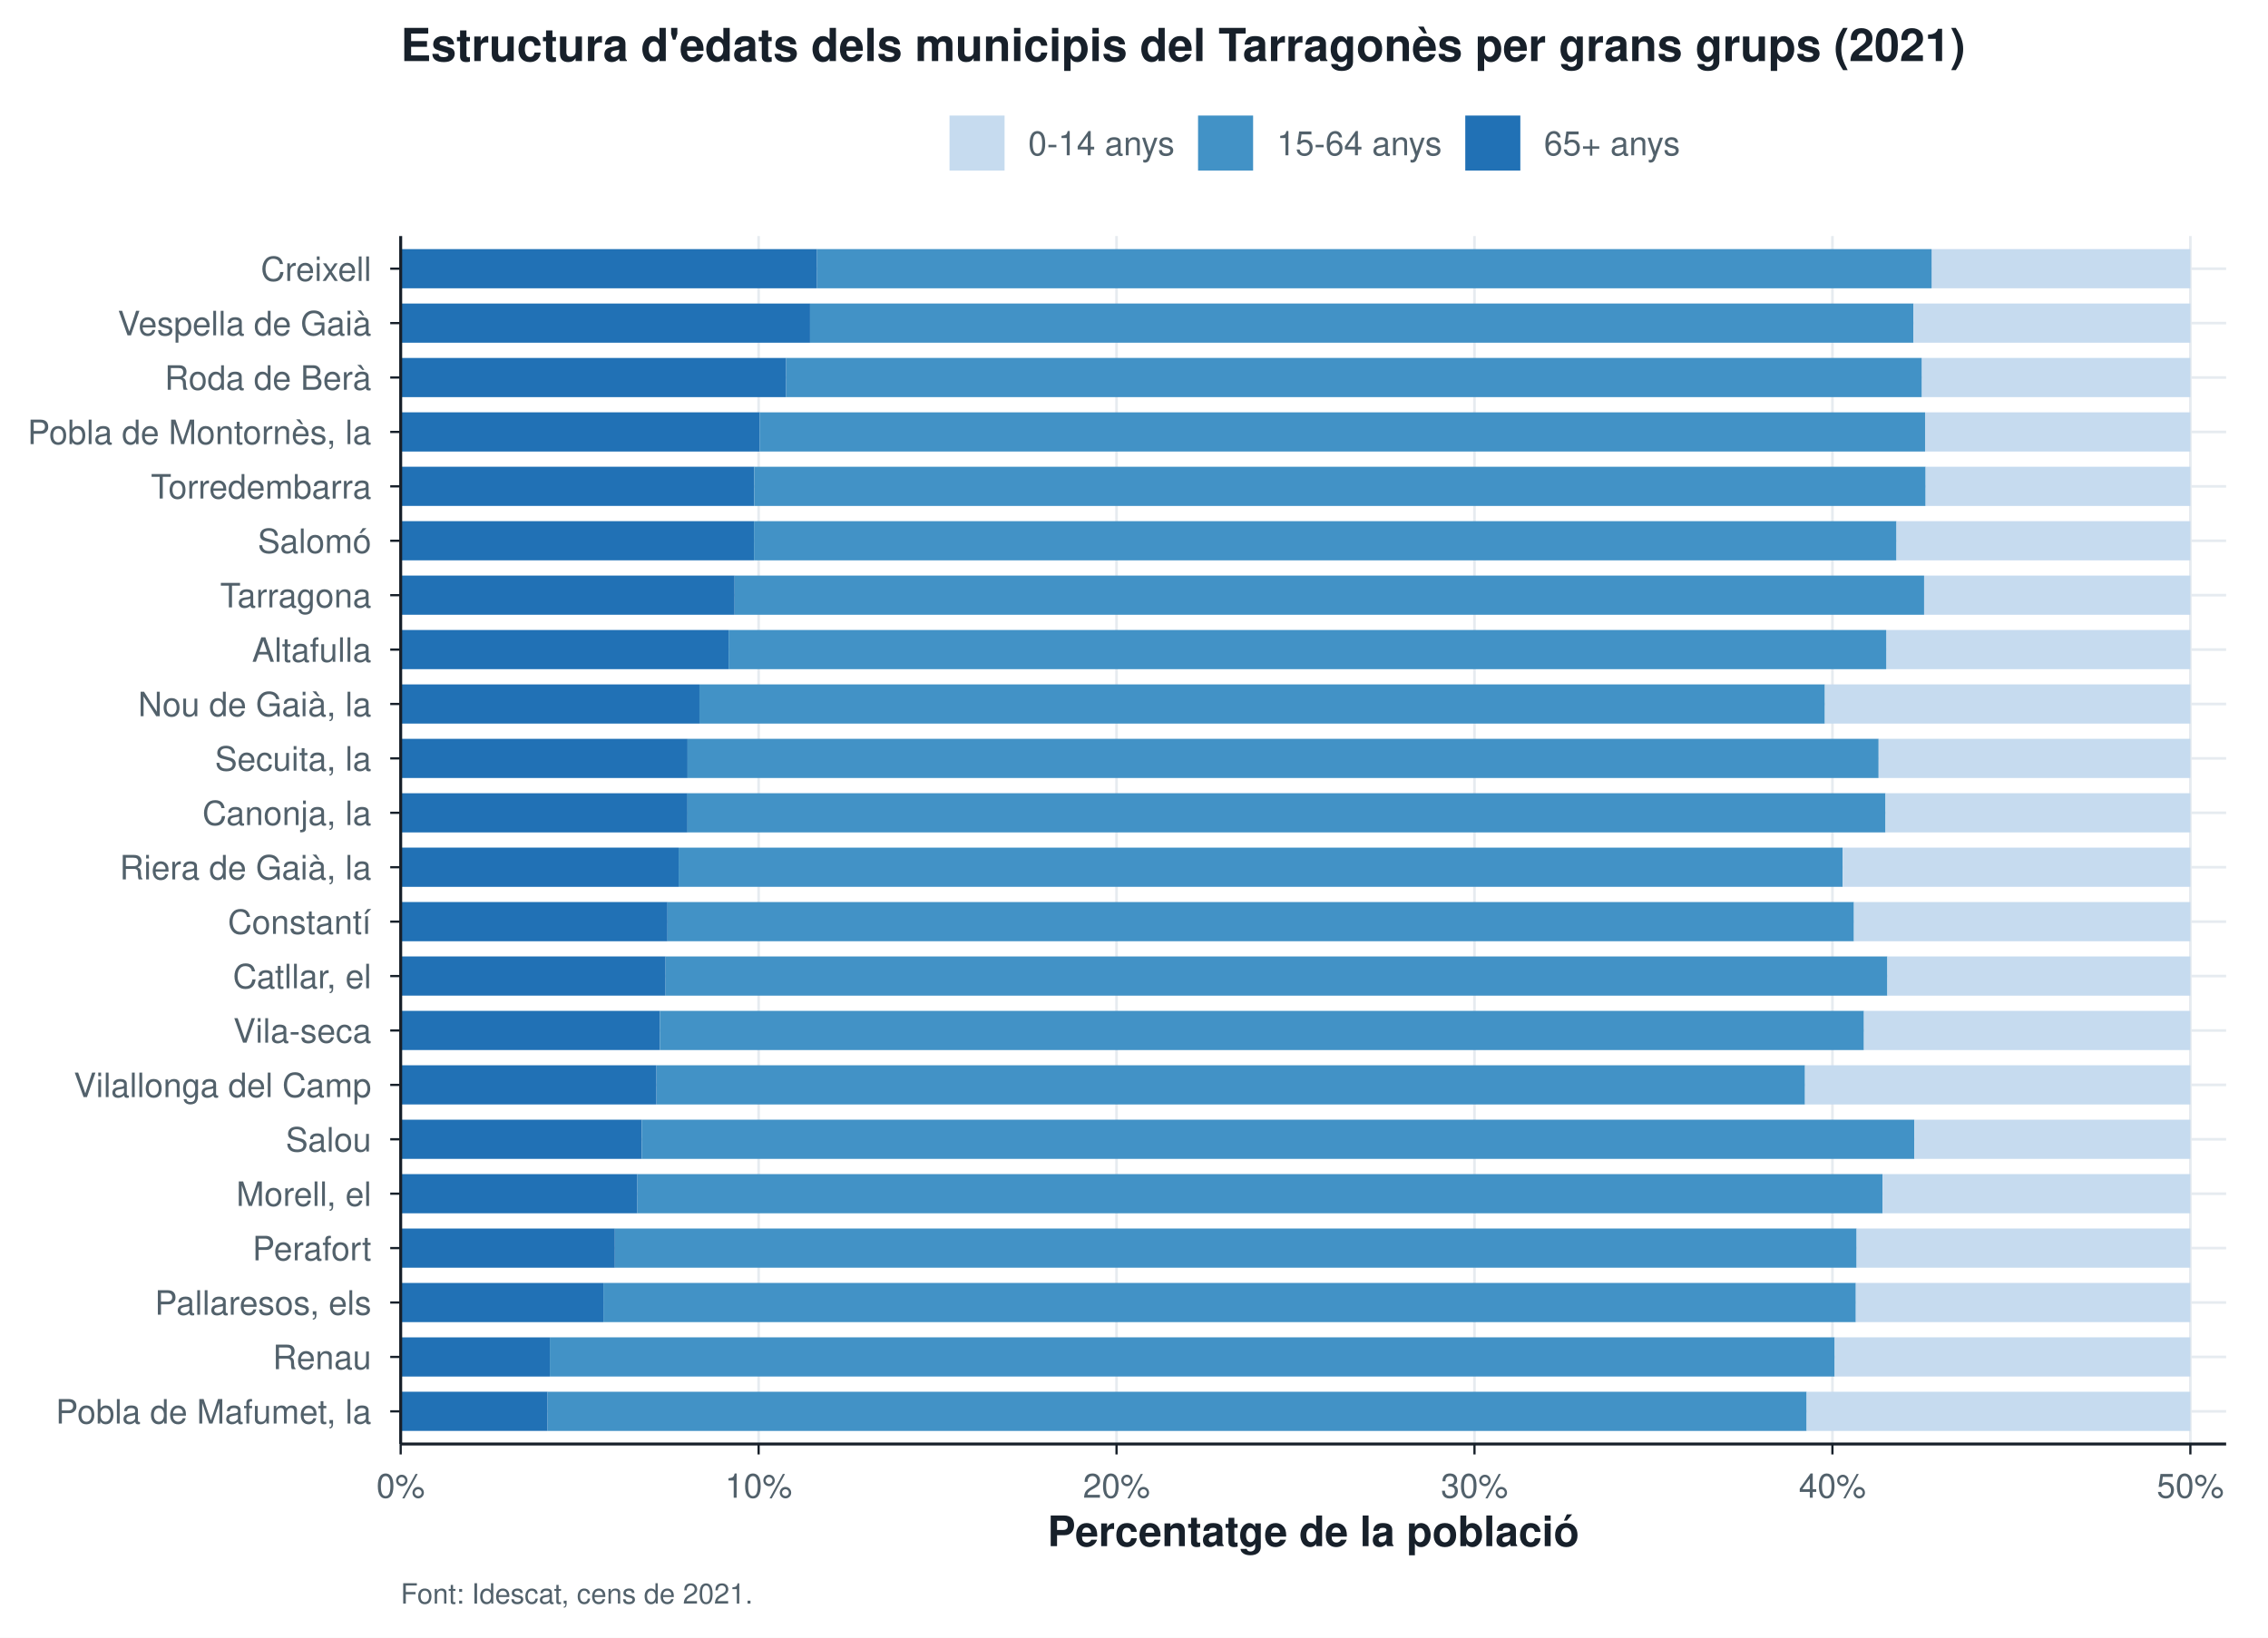
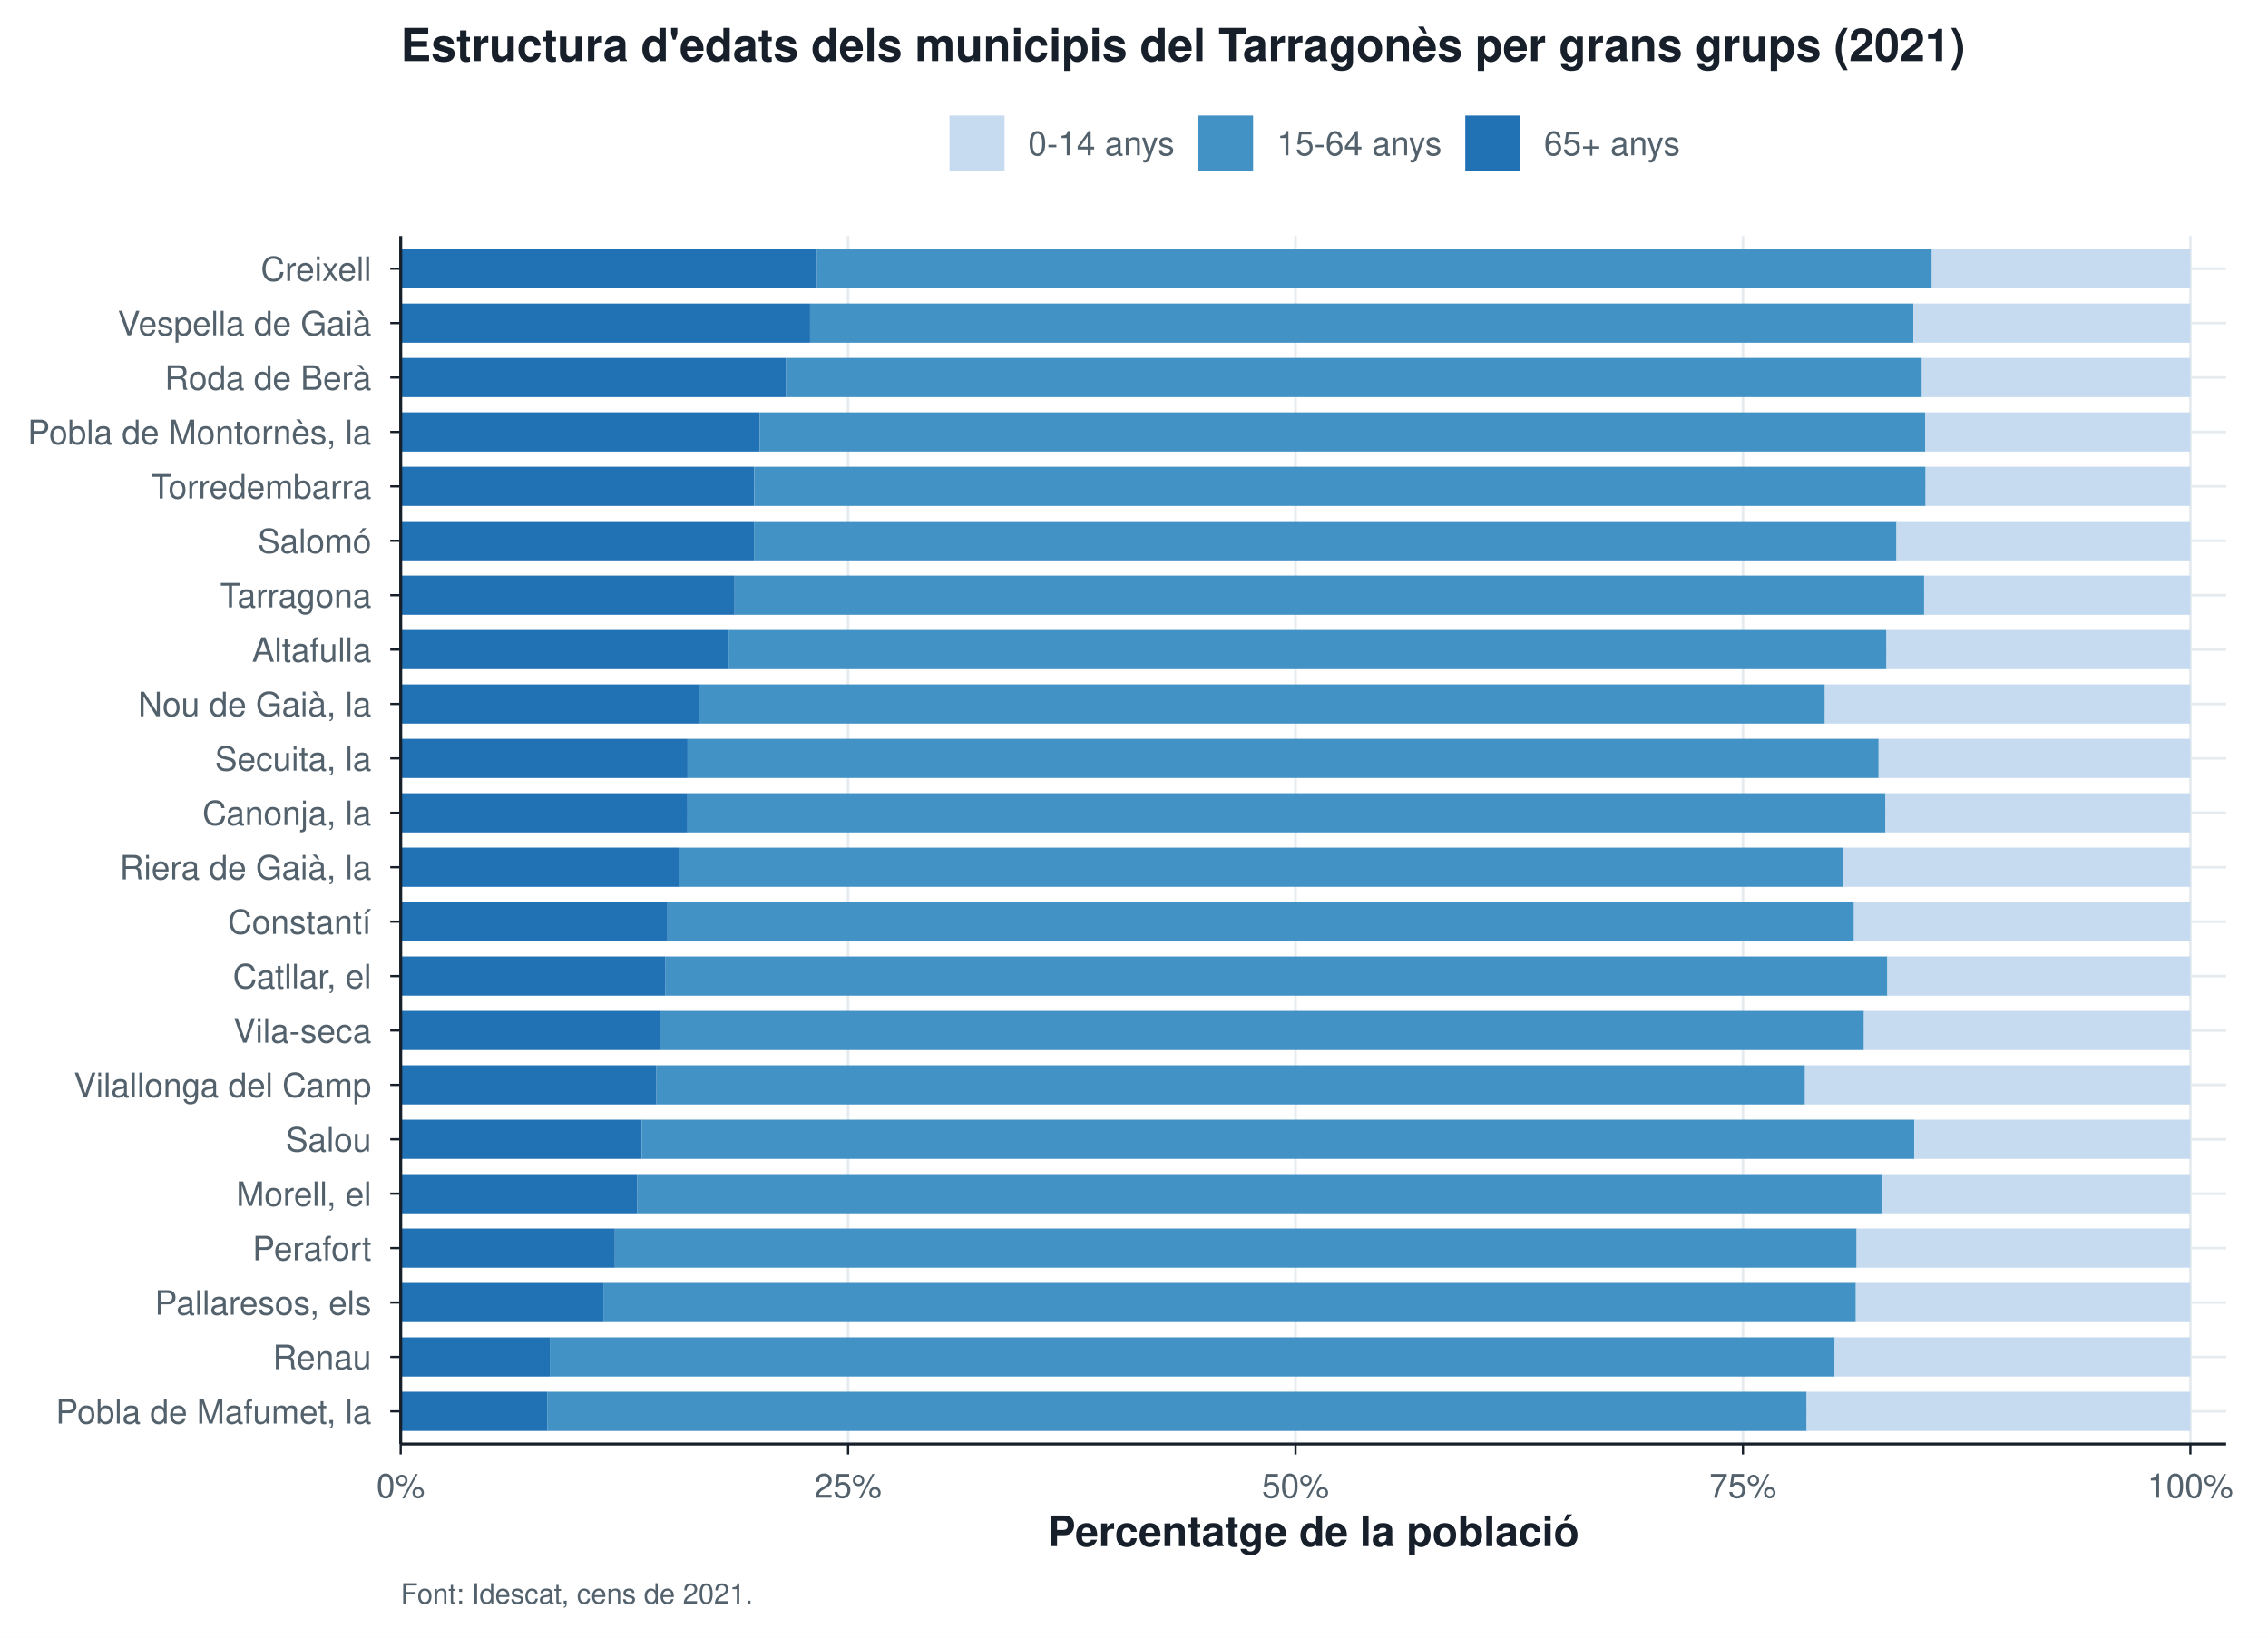
<svg xmlns="http://www.w3.org/2000/svg" width="648.00pt" height="468.00pt" viewBox="0 0 648.00 468.00">
  <g class="svglite">
    <defs>
      <style type="text/css">
    .svglite line, .svglite polyline, .svglite polygon, .svglite path, .svglite rect, .svglite circle {
      fill: none;
      stroke: #000000;
      stroke-linecap: round;
      stroke-linejoin: round;
      stroke-miterlimit: 10.00;
    }
    .svglite text {
      white-space: pre;
    }
    .svglite g.glyphgroup path {
      fill: inherit;
      stroke: none;
    }
  </style>
    </defs>
    <rect width="100%" height="100%" style="stroke: none; fill: #FFFFFF;" />
    <defs>
      <clipPath id="cpMC4wMHw2NDguMDB8MC4wMHw0NjguMDA=">
        <rect x="0.00" y="0.00" width="648.00" height="468.00" />
      </clipPath>
    </defs>
    <g clip-path="url(#cpMC4wMHw2NDguMDB8MC4wMHw0NjguMDA=)">
      <rect x="0.00" y="-0" width="648.00" height="468.00" style="stroke-width: 1.16; stroke: none; fill: #FFFFFF;" />
    </g>
    <defs>
      <clipPath id="cpMTE0LjQ4fDYzNi4wNHw2Ny40Nnw0MTIuNjc=">
        <rect x="114.48" y="67.46" width="521.57" height="345.21" />
      </clipPath>
    </defs>
    <g clip-path="url(#cpMTE0LjQ4fDYzNi4wNHw2Ny40Nnw0MTIuNjc=)">
      <polyline points="114.48,403.34 636.04,403.34 " style="stroke-width: 0.75; stroke: #E6EBF0; stroke-linecap: butt;" />
      <polyline points="114.48,387.79 636.04,387.79 " style="stroke-width: 0.75; stroke: #E6EBF0; stroke-linecap: butt;" />
      <polyline points="114.48,372.24 636.04,372.24 " style="stroke-width: 0.75; stroke: #E6EBF0; stroke-linecap: butt;" />
      <polyline points="114.48,356.69 636.04,356.69 " style="stroke-width: 0.75; stroke: #E6EBF0; stroke-linecap: butt;" />
      <polyline points="114.48,341.14 636.04,341.14 " style="stroke-width: 0.75; stroke: #E6EBF0; stroke-linecap: butt;" />
      <polyline points="114.48,325.59 636.04,325.59 " style="stroke-width: 0.75; stroke: #E6EBF0; stroke-linecap: butt;" />
      <polyline points="114.48,310.04 636.04,310.04 " style="stroke-width: 0.75; stroke: #E6EBF0; stroke-linecap: butt;" />
      <polyline points="114.48,294.49 636.04,294.49 " style="stroke-width: 0.75; stroke: #E6EBF0; stroke-linecap: butt;" />
      <polyline points="114.48,278.94 636.04,278.94 " style="stroke-width: 0.75; stroke: #E6EBF0; stroke-linecap: butt;" />
      <polyline points="114.48,263.39 636.04,263.39 " style="stroke-width: 0.75; stroke: #E6EBF0; stroke-linecap: butt;" />
      <polyline points="114.48,247.84 636.04,247.84 " style="stroke-width: 0.75; stroke: #E6EBF0; stroke-linecap: butt;" />
      <polyline points="114.48,232.29 636.04,232.29 " style="stroke-width: 0.75; stroke: #E6EBF0; stroke-linecap: butt;" />
      <polyline points="114.48,216.74 636.04,216.74 " style="stroke-width: 0.75; stroke: #E6EBF0; stroke-linecap: butt;" />
      <polyline points="114.48,201.19 636.04,201.19 " style="stroke-width: 0.75; stroke: #E6EBF0; stroke-linecap: butt;" />
      <polyline points="114.48,185.64 636.04,185.64 " style="stroke-width: 0.75; stroke: #E6EBF0; stroke-linecap: butt;" />
      <polyline points="114.48,170.09 636.04,170.09 " style="stroke-width: 0.75; stroke: #E6EBF0; stroke-linecap: butt;" />
      <polyline points="114.48,154.54 636.04,154.54 " style="stroke-width: 0.75; stroke: #E6EBF0; stroke-linecap: butt;" />
      <polyline points="114.48,138.99 636.04,138.99 " style="stroke-width: 0.75; stroke: #E6EBF0; stroke-linecap: butt;" />
      <polyline points="114.48,123.44 636.04,123.44 " style="stroke-width: 0.75; stroke: #E6EBF0; stroke-linecap: butt;" />
      <polyline points="114.48,107.89 636.04,107.89 " style="stroke-width: 0.75; stroke: #E6EBF0; stroke-linecap: butt;" />
      <polyline points="114.48,92.34 636.04,92.34 " style="stroke-width: 0.75; stroke: #E6EBF0; stroke-linecap: butt;" />
      <polyline points="114.48,76.79 636.04,76.79 " style="stroke-width: 0.75; stroke: #E6EBF0; stroke-linecap: butt;" />
      <polyline points="114.48,412.67 114.48,67.46 " style="stroke-width: 0.75; stroke: #E6EBF0; stroke-linecap: butt;" />
-       <polyline points="216.75,412.67 216.75,67.46 " style="stroke-width: 0.75; stroke: #E6EBF0; stroke-linecap: butt;" />
-       <polyline points="319.01,412.67 319.01,67.46 " style="stroke-width: 0.75; stroke: #E6EBF0; stroke-linecap: butt;" />
-       <polyline points="421.28,412.67 421.28,67.46 " style="stroke-width: 0.75; stroke: #E6EBF0; stroke-linecap: butt;" />
-       <polyline points="523.55,412.67 523.55,67.46 " style="stroke-width: 0.75; stroke: #E6EBF0; stroke-linecap: butt;" />
+       <polyline points="242.31,412.67 242.31,67.46 " style="stroke-width: 0.75; stroke: #E6EBF0; stroke-linecap: butt;" />
+       <polyline points="370.15,412.67 370.15,67.46 " style="stroke-width: 0.75; stroke: #E6EBF0; stroke-linecap: butt;" />
+       <polyline points="497.98,412.67 497.98,67.46 " style="stroke-width: 0.75; stroke: #E6EBF0; stroke-linecap: butt;" />
      <polyline points="625.82,412.67 625.82,67.46 " style="stroke-width: 0.75; stroke: #E6EBF0; stroke-linecap: butt;" />
      <rect x="538.92" y="180.04" width="86.90" height="11.20" style="stroke-width: 1.16; stroke: none; stroke-linecap: butt; stroke-linejoin: miter; fill: #C6DBEF;" />
      <rect x="114.48" y="180.04" width="93.69" height="11.20" style="stroke-width: 1.16; stroke: none; stroke-linecap: butt; stroke-linejoin: miter; fill: #2171B5;" />
      <rect x="208.17" y="180.04" width="330.75" height="11.20" style="stroke-width: 1.16; stroke: none; stroke-linecap: butt; stroke-linejoin: miter; fill: #4292C6;" />
      <rect x="114.48" y="226.69" width="81.95" height="11.20" style="stroke-width: 1.16; stroke: none; stroke-linecap: butt; stroke-linejoin: miter; fill: #2171B5;" />
      <rect x="196.43" y="226.69" width="342.29" height="11.20" style="stroke-width: 1.16; stroke: none; stroke-linecap: butt; stroke-linejoin: miter; fill: #4292C6;" />
      <rect x="538.73" y="226.69" width="87.09" height="11.20" style="stroke-width: 1.16; stroke: none; stroke-linecap: butt; stroke-linejoin: miter; fill: #C6DBEF;" />
      <rect x="114.48" y="273.34" width="75.69" height="11.20" style="stroke-width: 1.16; stroke: none; stroke-linecap: butt; stroke-linejoin: miter; fill: #2171B5;" />
      <rect x="190.17" y="273.34" width="349.08" height="11.20" style="stroke-width: 1.16; stroke: none; stroke-linecap: butt; stroke-linejoin: miter; fill: #4292C6;" />
      <rect x="539.25" y="273.34" width="86.57" height="11.20" style="stroke-width: 1.16; stroke: none; stroke-linecap: butt; stroke-linejoin: miter; fill: #C6DBEF;" />
      <rect x="114.48" y="257.79" width="76.24" height="11.20" style="stroke-width: 1.16; stroke: none; stroke-linecap: butt; stroke-linejoin: miter; fill: #2171B5;" />
      <rect x="190.72" y="257.79" width="338.98" height="11.20" style="stroke-width: 1.16; stroke: none; stroke-linecap: butt; stroke-linejoin: miter; fill: #4292C6;" />
      <rect x="529.69" y="257.79" width="96.13" height="11.20" style="stroke-width: 1.16; stroke: none; stroke-linecap: butt; stroke-linejoin: miter; fill: #C6DBEF;" />
      <rect x="551.89" y="71.19" width="73.93" height="11.20" style="stroke-width: 1.16; stroke: none; stroke-linecap: butt; stroke-linejoin: miter; fill: #C6DBEF;" />
      <rect x="233.37" y="71.19" width="318.52" height="11.20" style="stroke-width: 1.16; stroke: none; stroke-linecap: butt; stroke-linejoin: miter; fill: #4292C6;" />
      <rect x="114.48" y="71.19" width="118.89" height="11.20" style="stroke-width: 1.16; stroke: none; stroke-linecap: butt; stroke-linejoin: miter; fill: #2171B5;" />
      <rect x="114.48" y="335.54" width="67.64" height="11.20" style="stroke-width: 1.16; stroke: none; stroke-linecap: butt; stroke-linejoin: miter; fill: #2171B5;" />
      <rect x="182.12" y="335.54" width="355.76" height="11.20" style="stroke-width: 1.16; stroke: none; stroke-linecap: butt; stroke-linejoin: miter; fill: #4292C6;" />
      <rect x="537.87" y="335.54" width="87.94" height="11.20" style="stroke-width: 1.16; stroke: none; stroke-linecap: butt; stroke-linejoin: miter; fill: #C6DBEF;" />
      <rect x="114.48" y="195.59" width="85.36" height="11.20" style="stroke-width: 1.16; stroke: none; stroke-linecap: butt; stroke-linejoin: miter; fill: #2171B5;" />
      <rect x="199.84" y="195.59" width="321.55" height="11.20" style="stroke-width: 1.16; stroke: none; stroke-linecap: butt; stroke-linejoin: miter; fill: #4292C6;" />
      <rect x="521.40" y="195.59" width="104.42" height="11.20" style="stroke-width: 1.16; stroke: none; stroke-linecap: butt; stroke-linejoin: miter; fill: #C6DBEF;" />
      <rect x="114.48" y="366.64" width="57.91" height="11.20" style="stroke-width: 1.16; stroke: none; stroke-linecap: butt; stroke-linejoin: miter; fill: #2171B5;" />
      <rect x="172.39" y="366.64" width="357.85" height="11.20" style="stroke-width: 1.16; stroke: none; stroke-linecap: butt; stroke-linejoin: miter; fill: #4292C6;" />
      <rect x="530.24" y="366.64" width="95.57" height="11.20" style="stroke-width: 1.16; stroke: none; stroke-linecap: butt; stroke-linejoin: miter; fill: #C6DBEF;" />
      <rect x="175.67" y="351.09" width="354.80" height="11.20" style="stroke-width: 1.16; stroke: none; stroke-linecap: butt; stroke-linejoin: miter; fill: #4292C6;" />
      <rect x="530.46" y="351.09" width="95.35" height="11.20" style="stroke-width: 1.16; stroke: none; stroke-linecap: butt; stroke-linejoin: miter; fill: #C6DBEF;" />
      <rect x="114.48" y="351.09" width="61.19" height="11.20" style="stroke-width: 1.16; stroke: none; stroke-linecap: butt; stroke-linejoin: miter; fill: #2171B5;" />
      <rect x="114.48" y="397.74" width="41.98" height="11.20" style="stroke-width: 1.16; stroke: none; stroke-linecap: butt; stroke-linejoin: miter; fill: #2171B5;" />
      <rect x="156.46" y="397.74" width="359.73" height="11.20" style="stroke-width: 1.16; stroke: none; stroke-linecap: butt; stroke-linejoin: miter; fill: #4292C6;" />
      <rect x="516.19" y="397.74" width="109.63" height="11.20" style="stroke-width: 1.16; stroke: none; stroke-linecap: butt; stroke-linejoin: miter; fill: #C6DBEF;" />
      <rect x="114.48" y="117.84" width="102.54" height="11.20" style="stroke-width: 1.16; stroke: none; stroke-linecap: butt; stroke-linejoin: miter; fill: #2171B5;" />
      <rect x="217.02" y="117.84" width="333.00" height="11.20" style="stroke-width: 1.16; stroke: none; stroke-linecap: butt; stroke-linejoin: miter; fill: #4292C6;" />
      <rect x="550.02" y="117.84" width="75.80" height="11.20" style="stroke-width: 1.16; stroke: none; stroke-linecap: butt; stroke-linejoin: miter; fill: #C6DBEF;" />
      <rect x="114.48" y="382.19" width="42.61" height="11.20" style="stroke-width: 1.16; stroke: none; stroke-linecap: butt; stroke-linejoin: miter; fill: #2171B5;" />
      <rect x="157.09" y="382.19" width="367.11" height="11.20" style="stroke-width: 1.16; stroke: none; stroke-linecap: butt; stroke-linejoin: miter; fill: #4292C6;" />
      <rect x="524.21" y="382.19" width="101.61" height="11.20" style="stroke-width: 1.16; stroke: none; stroke-linecap: butt; stroke-linejoin: miter; fill: #C6DBEF;" />
      <rect x="114.48" y="242.24" width="79.41" height="11.20" style="stroke-width: 1.16; stroke: none; stroke-linecap: butt; stroke-linejoin: miter; fill: #2171B5;" />
      <rect x="193.89" y="242.24" width="332.59" height="11.20" style="stroke-width: 1.16; stroke: none; stroke-linecap: butt; stroke-linejoin: miter; fill: #4292C6;" />
      <rect x="526.48" y="242.24" width="99.34" height="11.20" style="stroke-width: 1.16; stroke: none; stroke-linecap: butt; stroke-linejoin: miter; fill: #C6DBEF;" />
      <rect x="549.05" y="102.29" width="76.77" height="11.20" style="stroke-width: 1.16; stroke: none; stroke-linecap: butt; stroke-linejoin: miter; fill: #C6DBEF;" />
      <rect x="114.48" y="102.29" width="110.14" height="11.20" style="stroke-width: 1.16; stroke: none; stroke-linecap: butt; stroke-linejoin: miter; fill: #2171B5;" />
      <rect x="224.62" y="102.29" width="324.43" height="11.20" style="stroke-width: 1.16; stroke: none; stroke-linecap: butt; stroke-linejoin: miter; fill: #4292C6;" />
      <rect x="114.48" y="148.94" width="100.95" height="11.20" style="stroke-width: 1.16; stroke: none; stroke-linecap: butt; stroke-linejoin: miter; fill: #2171B5;" />
      <rect x="215.43" y="148.94" width="326.43" height="11.20" style="stroke-width: 1.16; stroke: none; stroke-linecap: butt; stroke-linejoin: miter; fill: #4292C6;" />
      <rect x="541.85" y="148.94" width="83.97" height="11.20" style="stroke-width: 1.16; stroke: none; stroke-linecap: butt; stroke-linejoin: miter; fill: #C6DBEF;" />
      <rect x="114.48" y="319.99" width="68.90" height="11.20" style="stroke-width: 1.16; stroke: none; stroke-linecap: butt; stroke-linejoin: miter; fill: #2171B5;" />
      <rect x="183.38" y="319.99" width="363.59" height="11.20" style="stroke-width: 1.16; stroke: none; stroke-linecap: butt; stroke-linejoin: miter; fill: #4292C6;" />
      <rect x="546.97" y="319.99" width="78.85" height="11.20" style="stroke-width: 1.16; stroke: none; stroke-linecap: butt; stroke-linejoin: miter; fill: #C6DBEF;" />
      <rect x="114.48" y="211.14" width="81.97" height="11.20" style="stroke-width: 1.16; stroke: none; stroke-linecap: butt; stroke-linejoin: miter; fill: #2171B5;" />
      <rect x="196.45" y="211.14" width="340.30" height="11.20" style="stroke-width: 1.16; stroke: none; stroke-linecap: butt; stroke-linejoin: miter; fill: #4292C6;" />
      <rect x="536.75" y="211.14" width="89.07" height="11.20" style="stroke-width: 1.16; stroke: none; stroke-linecap: butt; stroke-linejoin: miter; fill: #C6DBEF;" />
      <rect x="549.74" y="164.49" width="76.08" height="11.20" style="stroke-width: 1.16; stroke: none; stroke-linecap: butt; stroke-linejoin: miter; fill: #C6DBEF;" />
      <rect x="209.88" y="164.49" width="339.86" height="11.20" style="stroke-width: 1.16; stroke: none; stroke-linecap: butt; stroke-linejoin: miter; fill: #4292C6;" />
      <rect x="114.48" y="164.49" width="95.40" height="11.20" style="stroke-width: 1.16; stroke: none; stroke-linecap: butt; stroke-linejoin: miter; fill: #2171B5;" />
      <rect x="114.48" y="133.39" width="101.02" height="11.20" style="stroke-width: 1.16; stroke: none; stroke-linecap: butt; stroke-linejoin: miter; fill: #2171B5;" />
      <rect x="215.50" y="133.39" width="334.68" height="11.20" style="stroke-width: 1.16; stroke: none; stroke-linecap: butt; stroke-linejoin: miter; fill: #4292C6;" />
      <rect x="550.18" y="133.39" width="75.64" height="11.20" style="stroke-width: 1.16; stroke: none; stroke-linecap: butt; stroke-linejoin: miter; fill: #C6DBEF;" />
      <rect x="114.48" y="86.74" width="116.97" height="11.20" style="stroke-width: 1.16; stroke: none; stroke-linecap: butt; stroke-linejoin: miter; fill: #2171B5;" />
      <rect x="231.45" y="86.74" width="315.27" height="11.20" style="stroke-width: 1.16; stroke: none; stroke-linecap: butt; stroke-linejoin: miter; fill: #4292C6;" />
      <rect x="546.72" y="86.74" width="79.10" height="11.20" style="stroke-width: 1.16; stroke: none; stroke-linecap: butt; stroke-linejoin: miter; fill: #C6DBEF;" />
      <rect x="114.48" y="288.89" width="74.07" height="11.20" style="stroke-width: 1.16; stroke: none; stroke-linecap: butt; stroke-linejoin: miter; fill: #2171B5;" />
      <rect x="188.55" y="288.89" width="344.00" height="11.20" style="stroke-width: 1.16; stroke: none; stroke-linecap: butt; stroke-linejoin: miter; fill: #4292C6;" />
      <rect x="532.56" y="288.89" width="93.26" height="11.20" style="stroke-width: 1.16; stroke: none; stroke-linecap: butt; stroke-linejoin: miter; fill: #C6DBEF;" />
      <rect x="187.53" y="304.44" width="328.18" height="11.20" style="stroke-width: 1.16; stroke: none; stroke-linecap: butt; stroke-linejoin: miter; fill: #4292C6;" />
      <rect x="515.71" y="304.44" width="110.11" height="11.20" style="stroke-width: 1.16; stroke: none; stroke-linecap: butt; stroke-linejoin: miter; fill: #C6DBEF;" />
      <rect x="114.48" y="304.44" width="73.05" height="11.20" style="stroke-width: 1.16; stroke: none; stroke-linecap: butt; stroke-linejoin: miter; fill: #2171B5;" />
    </g>
    <g clip-path="url(#cpMC4wMHw2NDguMDB8MC4wMHw0NjguMDA=)">
      <polyline points="114.48,412.67 114.48,67.46 " style="stroke-width: 0.85; stroke: #17202A; stroke-linecap: butt;" />
      <text x="106.11" y="406.83" text-anchor="end" style="font-size: 9.60px;fill: #52616B; font-family: &quot;Nimbus Sans&quot;;" textLength="90.09px" lengthAdjust="spacingAndGlyphs">Pobla de Mafumet, la</text>
      <text x="106.11" y="391.28" text-anchor="end" style="font-size: 9.60px;fill: #52616B; font-family: &quot;Nimbus Sans&quot;;" textLength="28.14px" lengthAdjust="spacingAndGlyphs">Renau</text>
      <text x="106.11" y="375.73" text-anchor="end" style="font-size: 9.60px;fill: #52616B; font-family: &quot;Nimbus Sans&quot;;" textLength="61.83px" lengthAdjust="spacingAndGlyphs">Pallaresos, els</text>
      <text x="106.11" y="360.18" text-anchor="end" style="font-size: 9.60px;fill: #52616B; font-family: &quot;Nimbus Sans&quot;;" textLength="33.97px" lengthAdjust="spacingAndGlyphs">Perafort</text>
      <text x="106.11" y="344.63" text-anchor="end" style="font-size: 9.60px;fill: #52616B; font-family: &quot;Nimbus Sans&quot;;" textLength="38.56px" lengthAdjust="spacingAndGlyphs">Morell, el</text>
      <text x="106.11" y="329.08" text-anchor="end" style="font-size: 9.60px;fill: #52616B; font-family: &quot;Nimbus Sans&quot;;" textLength="24.45px" lengthAdjust="spacingAndGlyphs">Salou</text>
      <text x="106.11" y="313.53" text-anchor="end" style="font-size: 9.60px;fill: #52616B; font-family: &quot;Nimbus Sans&quot;;" textLength="84.92px" lengthAdjust="spacingAndGlyphs">Vilallonga del Camp</text>
      <text x="106.11" y="297.98" text-anchor="end" style="font-size: 9.60px;fill: #52616B; font-family: &quot;Nimbus Sans&quot;;" textLength="39.41px" lengthAdjust="spacingAndGlyphs">Vila-seca</text>
      <text x="106.11" y="282.43" text-anchor="end" style="font-size: 9.60px;fill: #52616B; font-family: &quot;Nimbus Sans&quot;;" textLength="39.53px" lengthAdjust="spacingAndGlyphs">Catllar, el</text>
      <text x="106.11" y="266.88" text-anchor="end" style="font-size: 9.60px;fill: #52616B; font-family: &quot;Nimbus Sans&quot;;" textLength="40.98px" lengthAdjust="spacingAndGlyphs">Constantí</text>
      <text x="106.11" y="251.33" text-anchor="end" style="font-size: 9.60px;fill: #52616B; font-family: &quot;Nimbus Sans&quot;;" textLength="71.84px" lengthAdjust="spacingAndGlyphs">Riera de Gaià, la</text>
      <text x="106.11" y="235.78" text-anchor="end" style="font-size: 9.60px;fill: #52616B; font-family: &quot;Nimbus Sans&quot;;" textLength="48.22px" lengthAdjust="spacingAndGlyphs">Canonja, la</text>
      <text x="106.11" y="220.23" text-anchor="end" style="font-size: 9.60px;fill: #52616B; font-family: &quot;Nimbus Sans&quot;;" textLength="44.67px" lengthAdjust="spacingAndGlyphs">Secuita, la</text>
      <text x="106.11" y="204.68" text-anchor="end" style="font-size: 9.60px;fill: #52616B; font-family: &quot;Nimbus Sans&quot;;" textLength="66.59px" lengthAdjust="spacingAndGlyphs">Nou de Gaià, la</text>
      <text x="106.11" y="189.13" text-anchor="end" style="font-size: 9.60px;fill: #52616B; font-family: &quot;Nimbus Sans&quot;;" textLength="34.08px" lengthAdjust="spacingAndGlyphs">Altafulla</text>
      <text x="106.11" y="173.58" text-anchor="end" style="font-size: 9.60px;fill: #52616B; font-family: &quot;Nimbus Sans&quot;;" textLength="43.14px" lengthAdjust="spacingAndGlyphs">Tarragona</text>
      <text x="106.11" y="158.03" text-anchor="end" style="font-size: 9.60px;fill: #52616B; font-family: &quot;Nimbus Sans&quot;;" textLength="32.44px" lengthAdjust="spacingAndGlyphs">Salomó</text>
      <text x="106.11" y="142.48" text-anchor="end" style="font-size: 9.60px;fill: #52616B; font-family: &quot;Nimbus Sans&quot;;" textLength="62.89px" lengthAdjust="spacingAndGlyphs">Torredembarra</text>
      <text x="106.11" y="126.93" text-anchor="end" style="font-size: 9.60px;fill: #52616B; font-family: &quot;Nimbus Sans&quot;;" textLength="98.14px" lengthAdjust="spacingAndGlyphs">Pobla de Montornès, la</text>
      <text x="106.11" y="111.38" text-anchor="end" style="font-size: 9.60px;fill: #52616B; font-family: &quot;Nimbus Sans&quot;;" textLength="59.02px" lengthAdjust="spacingAndGlyphs">Roda de Berà</text>
      <text x="106.11" y="95.83" text-anchor="end" style="font-size: 9.60px;fill: #52616B; font-family: &quot;Nimbus Sans&quot;;" textLength="72.39px" lengthAdjust="spacingAndGlyphs">Vespella de Gaià</text>
      <text x="106.11" y="80.28" text-anchor="end" style="font-size: 9.60px;fill: #52616B; font-family: &quot;Nimbus Sans&quot;;" textLength="31.55px" lengthAdjust="spacingAndGlyphs">Creixell</text>
      <polyline points="111.49,403.34 114.48,403.34 " style="stroke-width: 0.64; stroke: #17202A; stroke-linecap: butt;" />
      <polyline points="111.49,387.79 114.48,387.79 " style="stroke-width: 0.64; stroke: #17202A; stroke-linecap: butt;" />
      <polyline points="111.49,372.24 114.48,372.24 " style="stroke-width: 0.64; stroke: #17202A; stroke-linecap: butt;" />
      <polyline points="111.49,356.69 114.48,356.69 " style="stroke-width: 0.64; stroke: #17202A; stroke-linecap: butt;" />
      <polyline points="111.49,341.14 114.48,341.14 " style="stroke-width: 0.64; stroke: #17202A; stroke-linecap: butt;" />
      <polyline points="111.49,325.59 114.48,325.59 " style="stroke-width: 0.64; stroke: #17202A; stroke-linecap: butt;" />
      <polyline points="111.49,310.04 114.48,310.04 " style="stroke-width: 0.64; stroke: #17202A; stroke-linecap: butt;" />
      <polyline points="111.49,294.49 114.48,294.49 " style="stroke-width: 0.64; stroke: #17202A; stroke-linecap: butt;" />
      <polyline points="111.49,278.94 114.48,278.94 " style="stroke-width: 0.64; stroke: #17202A; stroke-linecap: butt;" />
      <polyline points="111.49,263.39 114.48,263.39 " style="stroke-width: 0.64; stroke: #17202A; stroke-linecap: butt;" />
      <polyline points="111.49,247.84 114.48,247.84 " style="stroke-width: 0.64; stroke: #17202A; stroke-linecap: butt;" />
      <polyline points="111.49,232.29 114.48,232.29 " style="stroke-width: 0.64; stroke: #17202A; stroke-linecap: butt;" />
      <polyline points="111.49,216.74 114.48,216.74 " style="stroke-width: 0.64; stroke: #17202A; stroke-linecap: butt;" />
      <polyline points="111.49,201.19 114.48,201.19 " style="stroke-width: 0.64; stroke: #17202A; stroke-linecap: butt;" />
      <polyline points="111.49,185.64 114.48,185.64 " style="stroke-width: 0.64; stroke: #17202A; stroke-linecap: butt;" />
      <polyline points="111.49,170.09 114.48,170.09 " style="stroke-width: 0.64; stroke: #17202A; stroke-linecap: butt;" />
      <polyline points="111.49,154.54 114.48,154.54 " style="stroke-width: 0.64; stroke: #17202A; stroke-linecap: butt;" />
      <polyline points="111.49,138.99 114.48,138.99 " style="stroke-width: 0.64; stroke: #17202A; stroke-linecap: butt;" />
      <polyline points="111.49,123.44 114.48,123.44 " style="stroke-width: 0.64; stroke: #17202A; stroke-linecap: butt;" />
      <polyline points="111.49,107.89 114.48,107.89 " style="stroke-width: 0.64; stroke: #17202A; stroke-linecap: butt;" />
      <polyline points="111.49,92.34 114.48,92.34 " style="stroke-width: 0.64; stroke: #17202A; stroke-linecap: butt;" />
      <polyline points="111.49,76.79 114.48,76.79 " style="stroke-width: 0.64; stroke: #17202A; stroke-linecap: butt;" />
      <polyline points="114.48,412.67 636.04,412.67 " style="stroke-width: 0.85; stroke: #17202A; stroke-linecap: butt;" />
      <polyline points="114.48,415.65 114.48,412.67 " style="stroke-width: 0.64; stroke: #17202A; stroke-linecap: butt;" />
-       <polyline points="216.75,415.65 216.75,412.67 " style="stroke-width: 0.64; stroke: #17202A; stroke-linecap: butt;" />
-       <polyline points="319.01,415.65 319.01,412.67 " style="stroke-width: 0.64; stroke: #17202A; stroke-linecap: butt;" />
-       <polyline points="421.28,415.65 421.28,412.67 " style="stroke-width: 0.64; stroke: #17202A; stroke-linecap: butt;" />
-       <polyline points="523.55,415.65 523.55,412.67 " style="stroke-width: 0.64; stroke: #17202A; stroke-linecap: butt;" />
+       <polyline points="242.31,415.65 242.31,412.67 " style="stroke-width: 0.64; stroke: #17202A; stroke-linecap: butt;" />
+       <polyline points="370.15,415.65 370.15,412.67 " style="stroke-width: 0.64; stroke: #17202A; stroke-linecap: butt;" />
+       <polyline points="497.98,415.65 497.98,412.67 " style="stroke-width: 0.64; stroke: #17202A; stroke-linecap: butt;" />
      <polyline points="625.82,415.65 625.82,412.67 " style="stroke-width: 0.64; stroke: #17202A; stroke-linecap: butt;" />
      <text x="114.48" y="428.03" text-anchor="middle" style="font-size: 9.60px;fill: #52616B; font-family: &quot;Nimbus Sans&quot;;" textLength="13.86px" lengthAdjust="spacingAndGlyphs">0%</text>
-       <text x="216.75" y="428.03" text-anchor="middle" style="font-size: 9.60px;fill: #52616B; font-family: &quot;Nimbus Sans&quot;;" textLength="19.19px" lengthAdjust="spacingAndGlyphs">10%</text>
-       <text x="319.01" y="428.03" text-anchor="middle" style="font-size: 9.60px;fill: #52616B; font-family: &quot;Nimbus Sans&quot;;" textLength="19.19px" lengthAdjust="spacingAndGlyphs">20%</text>
-       <text x="421.28" y="428.03" text-anchor="middle" style="font-size: 9.60px;fill: #52616B; font-family: &quot;Nimbus Sans&quot;;" textLength="19.19px" lengthAdjust="spacingAndGlyphs">30%</text>
-       <text x="523.55" y="428.03" text-anchor="middle" style="font-size: 9.60px;fill: #52616B; font-family: &quot;Nimbus Sans&quot;;" textLength="19.19px" lengthAdjust="spacingAndGlyphs">40%</text>
-       <text x="625.82" y="428.03" text-anchor="middle" style="font-size: 9.60px;fill: #52616B; font-family: &quot;Nimbus Sans&quot;;" textLength="19.19px" lengthAdjust="spacingAndGlyphs">50%</text>
+       <text x="242.31" y="428.03" text-anchor="middle" style="font-size: 9.60px;fill: #52616B; font-family: &quot;Nimbus Sans&quot;;" textLength="19.19px" lengthAdjust="spacingAndGlyphs">25%</text>
+       <text x="370.15" y="428.03" text-anchor="middle" style="font-size: 9.60px;fill: #52616B; font-family: &quot;Nimbus Sans&quot;;" textLength="19.19px" lengthAdjust="spacingAndGlyphs">50%</text>
+       <text x="497.98" y="428.03" text-anchor="middle" style="font-size: 9.60px;fill: #52616B; font-family: &quot;Nimbus Sans&quot;;" textLength="19.19px" lengthAdjust="spacingAndGlyphs">75%</text>
+       <text x="625.82" y="428.03" text-anchor="middle" style="font-size: 9.60px;fill: #52616B; font-family: &quot;Nimbus Sans&quot;;" textLength="24.52px" lengthAdjust="spacingAndGlyphs">100%</text>
      <text x="375.26" y="441.86" text-anchor="middle" style="font-size: 12.00px; font-weight: bold;fill: #17202A; font-family: &quot;Nimbus Sans&quot;;" textLength="151.97px" lengthAdjust="spacingAndGlyphs">Percentatge de la població</text>
      <rect x="271.29" y="33.02" width="15.73" height="15.73" style="stroke-width: 1.16; stroke: none; stroke-linecap: butt; stroke-linejoin: miter; fill: #C6DBEF;" />
      <rect x="342.30" y="33.02" width="15.73" height="15.73" style="stroke-width: 1.16; stroke: none; stroke-linecap: butt; stroke-linejoin: miter; fill: #4292C6;" />
      <rect x="418.65" y="33.02" width="15.73" height="15.73" style="stroke-width: 1.16; stroke: none; stroke-linecap: butt; stroke-linejoin: miter; fill: #2171B5;" />
      <text x="293.77" y="44.38" style="font-size: 9.60px;fill: #52616B; font-family: &quot;Nimbus Sans&quot;;" textLength="41.78px" lengthAdjust="spacingAndGlyphs">0-14 anys</text>
      <text x="364.79" y="44.38" style="font-size: 9.60px;fill: #52616B; font-family: &quot;Nimbus Sans&quot;;" textLength="47.11px" lengthAdjust="spacingAndGlyphs">15-64 anys</text>
      <text x="441.13" y="44.38" style="font-size: 9.60px;fill: #52616B; font-family: &quot;Nimbus Sans&quot;;" textLength="38.88px" lengthAdjust="spacingAndGlyphs">65+ anys</text>
      <text x="114.48" y="17.45" style="font-size: 13.00px; font-weight: bold;fill: #17202A; font-family: &quot;Nimbus Sans&quot;;" textLength="447.08px" lengthAdjust="spacingAndGlyphs">Estructura d'edats dels municipis del Tarragonès per grans grups (2021)</text>
      <text x="114.48" y="458.28" style="font-size: 8.00px;fill: #52616B; font-family: &quot;Nimbus Sans&quot;;" textLength="100.64px" lengthAdjust="spacingAndGlyphs">Font: Idescat, cens de 2021.</text>
    </g>
  </g>
</svg>
